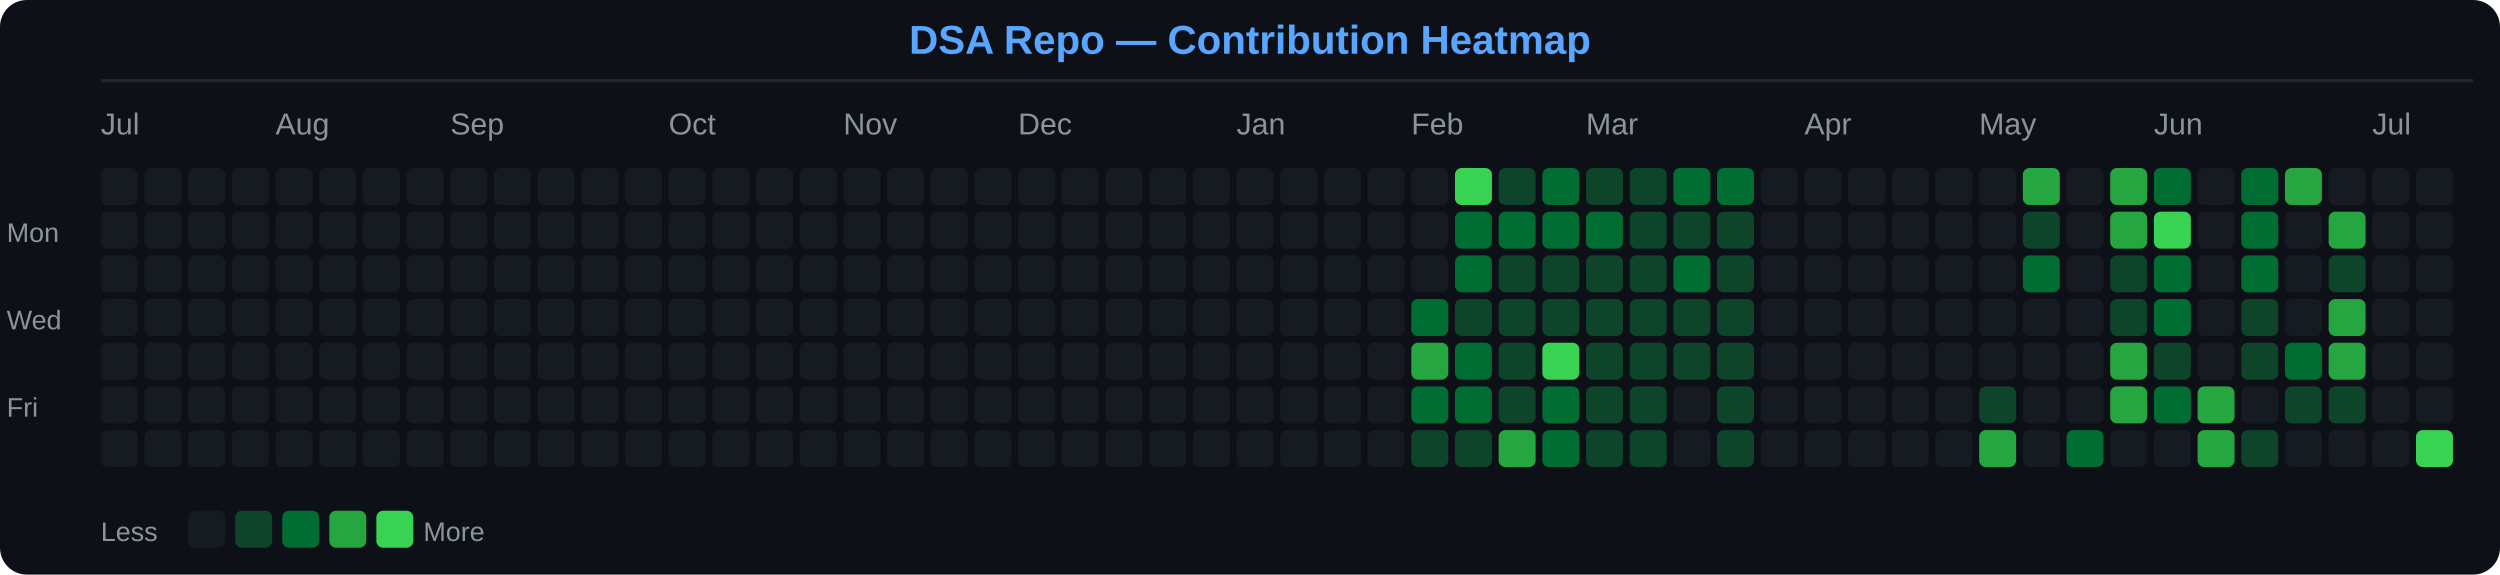
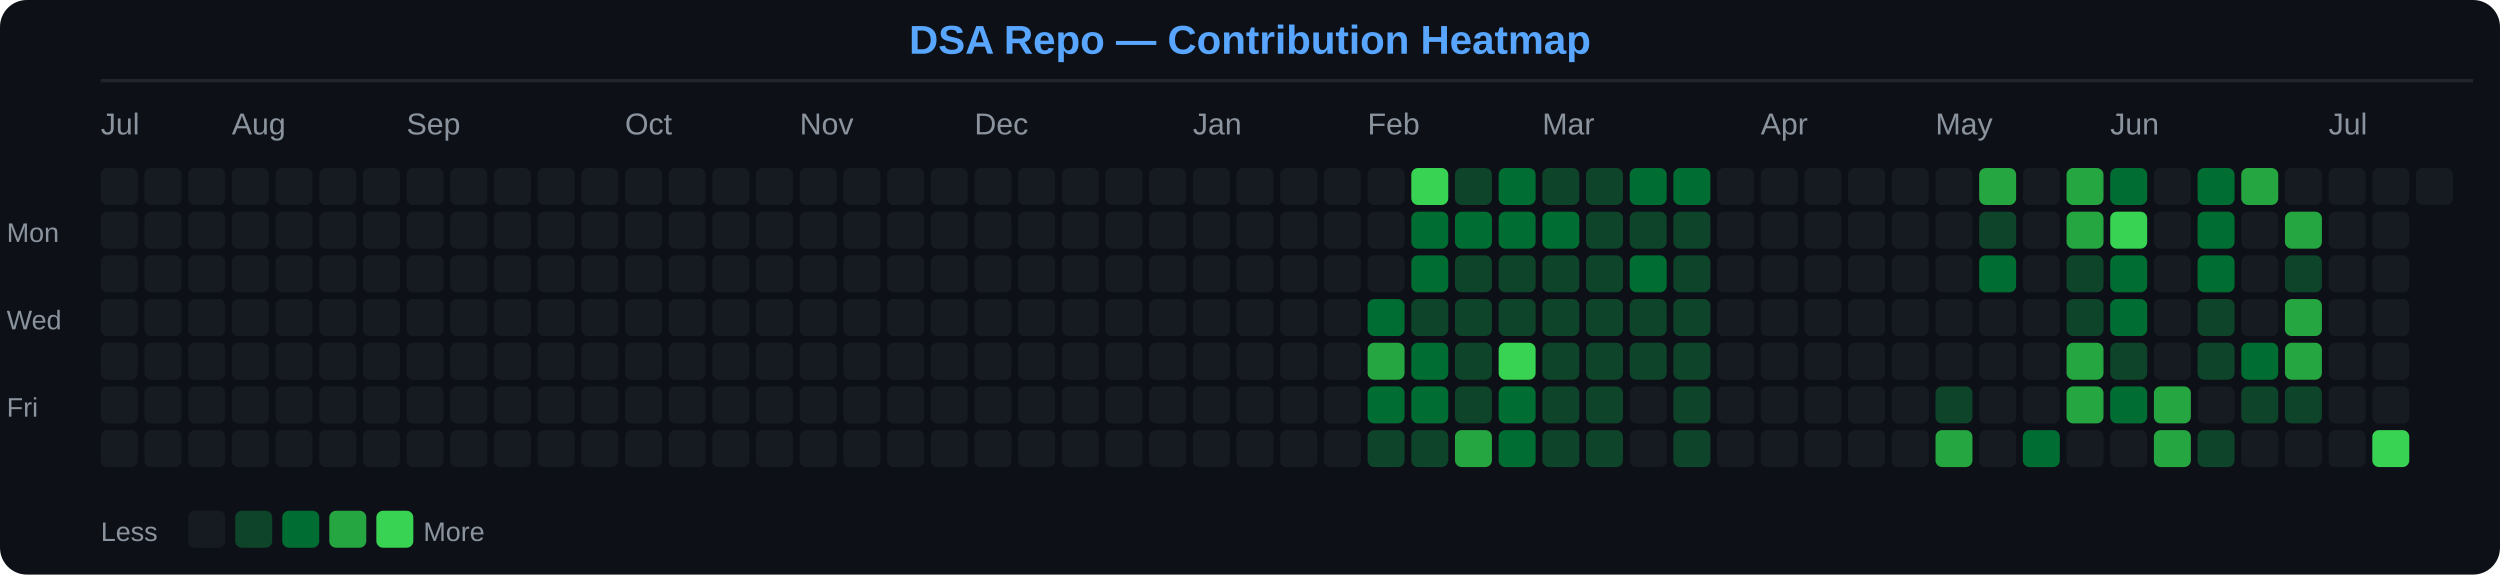
<svg xmlns="http://www.w3.org/2000/svg" width="744" height="171" viewBox="0 0 744 171">
  <rect width="744" height="171" fill="#0d1117" rx="8" />
  <text x="372" y="16" fill="#58a6ff" font-family="Arial,sans-serif" font-size="12" text-anchor="middle" font-weight="bold">DSA Repo — Contribution Heatmap</text>
  <line x1="30" y1="24" x2="736" y2="24" stroke="#21262d" stroke-width="1" />
  <text x="2" y="72" fill="#8b949e" font-family="Arial,sans-serif" font-size="8">Mon</text>
  <text x="2" y="98" fill="#8b949e" font-family="Arial,sans-serif" font-size="8">Wed</text>
  <text x="2" y="124" fill="#8b949e" font-family="Arial,sans-serif" font-size="8">Fri</text>
  <text x="30" y="40" fill="#8b949e" font-family="Arial,sans-serif" font-size="9">Jul</text>
  <rect x="30" y="50" width="11" height="11" rx="2" fill="#161b22" />
  <rect x="30" y="63" width="11" height="11" rx="2" fill="#161b22" />
  <rect x="30" y="76" width="11" height="11" rx="2" fill="#161b22" />
  <rect x="30" y="89" width="11" height="11" rx="2" fill="#161b22" />
  <rect x="30" y="102" width="11" height="11" rx="2" fill="#161b22" />
  <rect x="30" y="115" width="11" height="11" rx="2" fill="#161b22" />
  <rect x="30" y="128" width="11" height="11" rx="2" fill="#161b22" />
  <rect x="43" y="50" width="11" height="11" rx="2" fill="#161b22" />
  <rect x="43" y="63" width="11" height="11" rx="2" fill="#161b22" />
  <rect x="43" y="76" width="11" height="11" rx="2" fill="#161b22" />
  <rect x="43" y="89" width="11" height="11" rx="2" fill="#161b22" />
  <rect x="43" y="102" width="11" height="11" rx="2" fill="#161b22" />
  <rect x="43" y="115" width="11" height="11" rx="2" fill="#161b22" />
  <rect x="43" y="128" width="11" height="11" rx="2" fill="#161b22" />
  <rect x="56" y="50" width="11" height="11" rx="2" fill="#161b22" />
  <rect x="56" y="63" width="11" height="11" rx="2" fill="#161b22" />
  <rect x="56" y="76" width="11" height="11" rx="2" fill="#161b22" />
  <rect x="56" y="89" width="11" height="11" rx="2" fill="#161b22" />
  <rect x="56" y="102" width="11" height="11" rx="2" fill="#161b22" />
  <rect x="56" y="115" width="11" height="11" rx="2" fill="#161b22" />
  <rect x="56" y="128" width="11" height="11" rx="2" fill="#161b22" />
+   <text x="69" y="40" fill="#8b949e" font-family="Arial,sans-serif" font-size="9">Aug</text>
  <rect x="69" y="50" width="11" height="11" rx="2" fill="#161b22" />
  <rect x="69" y="63" width="11" height="11" rx="2" fill="#161b22" />
  <rect x="69" y="76" width="11" height="11" rx="2" fill="#161b22" />
  <rect x="69" y="89" width="11" height="11" rx="2" fill="#161b22" />
  <rect x="69" y="102" width="11" height="11" rx="2" fill="#161b22" />
  <rect x="69" y="115" width="11" height="11" rx="2" fill="#161b22" />
  <rect x="69" y="128" width="11" height="11" rx="2" fill="#161b22" />
-   <text x="82" y="40" fill="#8b949e" font-family="Arial,sans-serif" font-size="9">Aug</text>
  <rect x="82" y="50" width="11" height="11" rx="2" fill="#161b22" />
  <rect x="82" y="63" width="11" height="11" rx="2" fill="#161b22" />
  <rect x="82" y="76" width="11" height="11" rx="2" fill="#161b22" />
  <rect x="82" y="89" width="11" height="11" rx="2" fill="#161b22" />
  <rect x="82" y="102" width="11" height="11" rx="2" fill="#161b22" />
  <rect x="82" y="115" width="11" height="11" rx="2" fill="#161b22" />
  <rect x="82" y="128" width="11" height="11" rx="2" fill="#161b22" />
  <rect x="95" y="50" width="11" height="11" rx="2" fill="#161b22" />
  <rect x="95" y="63" width="11" height="11" rx="2" fill="#161b22" />
  <rect x="95" y="76" width="11" height="11" rx="2" fill="#161b22" />
  <rect x="95" y="89" width="11" height="11" rx="2" fill="#161b22" />
  <rect x="95" y="102" width="11" height="11" rx="2" fill="#161b22" />
  <rect x="95" y="115" width="11" height="11" rx="2" fill="#161b22" />
  <rect x="95" y="128" width="11" height="11" rx="2" fill="#161b22" />
  <rect x="108" y="50" width="11" height="11" rx="2" fill="#161b22" />
  <rect x="108" y="63" width="11" height="11" rx="2" fill="#161b22" />
  <rect x="108" y="76" width="11" height="11" rx="2" fill="#161b22" />
  <rect x="108" y="89" width="11" height="11" rx="2" fill="#161b22" />
  <rect x="108" y="102" width="11" height="11" rx="2" fill="#161b22" />
  <rect x="108" y="115" width="11" height="11" rx="2" fill="#161b22" />
  <rect x="108" y="128" width="11" height="11" rx="2" fill="#161b22" />
+   <text x="121" y="40" fill="#8b949e" font-family="Arial,sans-serif" font-size="9">Sep</text>
  <rect x="121" y="50" width="11" height="11" rx="2" fill="#161b22" />
  <rect x="121" y="63" width="11" height="11" rx="2" fill="#161b22" />
  <rect x="121" y="76" width="11" height="11" rx="2" fill="#161b22" />
  <rect x="121" y="89" width="11" height="11" rx="2" fill="#161b22" />
  <rect x="121" y="102" width="11" height="11" rx="2" fill="#161b22" />
  <rect x="121" y="115" width="11" height="11" rx="2" fill="#161b22" />
  <rect x="121" y="128" width="11" height="11" rx="2" fill="#161b22" />
-   <text x="134" y="40" fill="#8b949e" font-family="Arial,sans-serif" font-size="9">Sep</text>
  <rect x="134" y="50" width="11" height="11" rx="2" fill="#161b22" />
  <rect x="134" y="63" width="11" height="11" rx="2" fill="#161b22" />
  <rect x="134" y="76" width="11" height="11" rx="2" fill="#161b22" />
  <rect x="134" y="89" width="11" height="11" rx="2" fill="#161b22" />
  <rect x="134" y="102" width="11" height="11" rx="2" fill="#161b22" />
  <rect x="134" y="115" width="11" height="11" rx="2" fill="#161b22" />
  <rect x="134" y="128" width="11" height="11" rx="2" fill="#161b22" />
  <rect x="147" y="50" width="11" height="11" rx="2" fill="#161b22" />
  <rect x="147" y="63" width="11" height="11" rx="2" fill="#161b22" />
  <rect x="147" y="76" width="11" height="11" rx="2" fill="#161b22" />
  <rect x="147" y="89" width="11" height="11" rx="2" fill="#161b22" />
  <rect x="147" y="102" width="11" height="11" rx="2" fill="#161b22" />
  <rect x="147" y="115" width="11" height="11" rx="2" fill="#161b22" />
  <rect x="147" y="128" width="11" height="11" rx="2" fill="#161b22" />
  <rect x="160" y="50" width="11" height="11" rx="2" fill="#161b22" />
  <rect x="160" y="63" width="11" height="11" rx="2" fill="#161b22" />
  <rect x="160" y="76" width="11" height="11" rx="2" fill="#161b22" />
  <rect x="160" y="89" width="11" height="11" rx="2" fill="#161b22" />
  <rect x="160" y="102" width="11" height="11" rx="2" fill="#161b22" />
  <rect x="160" y="115" width="11" height="11" rx="2" fill="#161b22" />
  <rect x="160" y="128" width="11" height="11" rx="2" fill="#161b22" />
  <rect x="173" y="50" width="11" height="11" rx="2" fill="#161b22" />
  <rect x="173" y="63" width="11" height="11" rx="2" fill="#161b22" />
  <rect x="173" y="76" width="11" height="11" rx="2" fill="#161b22" />
  <rect x="173" y="89" width="11" height="11" rx="2" fill="#161b22" />
  <rect x="173" y="102" width="11" height="11" rx="2" fill="#161b22" />
  <rect x="173" y="115" width="11" height="11" rx="2" fill="#161b22" />
  <rect x="173" y="128" width="11" height="11" rx="2" fill="#161b22" />
+   <text x="186" y="40" fill="#8b949e" font-family="Arial,sans-serif" font-size="9">Oct</text>
  <rect x="186" y="50" width="11" height="11" rx="2" fill="#161b22" />
  <rect x="186" y="63" width="11" height="11" rx="2" fill="#161b22" />
  <rect x="186" y="76" width="11" height="11" rx="2" fill="#161b22" />
  <rect x="186" y="89" width="11" height="11" rx="2" fill="#161b22" />
  <rect x="186" y="102" width="11" height="11" rx="2" fill="#161b22" />
  <rect x="186" y="115" width="11" height="11" rx="2" fill="#161b22" />
  <rect x="186" y="128" width="11" height="11" rx="2" fill="#161b22" />
-   <text x="199" y="40" fill="#8b949e" font-family="Arial,sans-serif" font-size="9">Oct</text>
  <rect x="199" y="50" width="11" height="11" rx="2" fill="#161b22" />
  <rect x="199" y="63" width="11" height="11" rx="2" fill="#161b22" />
  <rect x="199" y="76" width="11" height="11" rx="2" fill="#161b22" />
  <rect x="199" y="89" width="11" height="11" rx="2" fill="#161b22" />
  <rect x="199" y="102" width="11" height="11" rx="2" fill="#161b22" />
  <rect x="199" y="115" width="11" height="11" rx="2" fill="#161b22" />
  <rect x="199" y="128" width="11" height="11" rx="2" fill="#161b22" />
  <rect x="212" y="50" width="11" height="11" rx="2" fill="#161b22" />
  <rect x="212" y="63" width="11" height="11" rx="2" fill="#161b22" />
  <rect x="212" y="76" width="11" height="11" rx="2" fill="#161b22" />
  <rect x="212" y="89" width="11" height="11" rx="2" fill="#161b22" />
  <rect x="212" y="102" width="11" height="11" rx="2" fill="#161b22" />
  <rect x="212" y="115" width="11" height="11" rx="2" fill="#161b22" />
  <rect x="212" y="128" width="11" height="11" rx="2" fill="#161b22" />
  <rect x="225" y="50" width="11" height="11" rx="2" fill="#161b22" />
  <rect x="225" y="63" width="11" height="11" rx="2" fill="#161b22" />
  <rect x="225" y="76" width="11" height="11" rx="2" fill="#161b22" />
  <rect x="225" y="89" width="11" height="11" rx="2" fill="#161b22" />
  <rect x="225" y="102" width="11" height="11" rx="2" fill="#161b22" />
  <rect x="225" y="115" width="11" height="11" rx="2" fill="#161b22" />
  <rect x="225" y="128" width="11" height="11" rx="2" fill="#161b22" />
+   <text x="238" y="40" fill="#8b949e" font-family="Arial,sans-serif" font-size="9">Nov</text>
  <rect x="238" y="50" width="11" height="11" rx="2" fill="#161b22" />
  <rect x="238" y="63" width="11" height="11" rx="2" fill="#161b22" />
  <rect x="238" y="76" width="11" height="11" rx="2" fill="#161b22" />
  <rect x="238" y="89" width="11" height="11" rx="2" fill="#161b22" />
  <rect x="238" y="102" width="11" height="11" rx="2" fill="#161b22" />
  <rect x="238" y="115" width="11" height="11" rx="2" fill="#161b22" />
  <rect x="238" y="128" width="11" height="11" rx="2" fill="#161b22" />
-   <text x="251" y="40" fill="#8b949e" font-family="Arial,sans-serif" font-size="9">Nov</text>
  <rect x="251" y="50" width="11" height="11" rx="2" fill="#161b22" />
  <rect x="251" y="63" width="11" height="11" rx="2" fill="#161b22" />
  <rect x="251" y="76" width="11" height="11" rx="2" fill="#161b22" />
  <rect x="251" y="89" width="11" height="11" rx="2" fill="#161b22" />
  <rect x="251" y="102" width="11" height="11" rx="2" fill="#161b22" />
  <rect x="251" y="115" width="11" height="11" rx="2" fill="#161b22" />
  <rect x="251" y="128" width="11" height="11" rx="2" fill="#161b22" />
  <rect x="264" y="50" width="11" height="11" rx="2" fill="#161b22" />
  <rect x="264" y="63" width="11" height="11" rx="2" fill="#161b22" />
  <rect x="264" y="76" width="11" height="11" rx="2" fill="#161b22" />
  <rect x="264" y="89" width="11" height="11" rx="2" fill="#161b22" />
  <rect x="264" y="102" width="11" height="11" rx="2" fill="#161b22" />
  <rect x="264" y="115" width="11" height="11" rx="2" fill="#161b22" />
  <rect x="264" y="128" width="11" height="11" rx="2" fill="#161b22" />
  <rect x="277" y="50" width="11" height="11" rx="2" fill="#161b22" />
  <rect x="277" y="63" width="11" height="11" rx="2" fill="#161b22" />
  <rect x="277" y="76" width="11" height="11" rx="2" fill="#161b22" />
  <rect x="277" y="89" width="11" height="11" rx="2" fill="#161b22" />
  <rect x="277" y="102" width="11" height="11" rx="2" fill="#161b22" />
  <rect x="277" y="115" width="11" height="11" rx="2" fill="#161b22" />
  <rect x="277" y="128" width="11" height="11" rx="2" fill="#161b22" />
+   <text x="290" y="40" fill="#8b949e" font-family="Arial,sans-serif" font-size="9">Dec</text>
  <rect x="290" y="50" width="11" height="11" rx="2" fill="#161b22" />
  <rect x="290" y="63" width="11" height="11" rx="2" fill="#161b22" />
  <rect x="290" y="76" width="11" height="11" rx="2" fill="#161b22" />
  <rect x="290" y="89" width="11" height="11" rx="2" fill="#161b22" />
  <rect x="290" y="102" width="11" height="11" rx="2" fill="#161b22" />
  <rect x="290" y="115" width="11" height="11" rx="2" fill="#161b22" />
  <rect x="290" y="128" width="11" height="11" rx="2" fill="#161b22" />
-   <text x="303" y="40" fill="#8b949e" font-family="Arial,sans-serif" font-size="9">Dec</text>
  <rect x="303" y="50" width="11" height="11" rx="2" fill="#161b22" />
  <rect x="303" y="63" width="11" height="11" rx="2" fill="#161b22" />
  <rect x="303" y="76" width="11" height="11" rx="2" fill="#161b22" />
  <rect x="303" y="89" width="11" height="11" rx="2" fill="#161b22" />
  <rect x="303" y="102" width="11" height="11" rx="2" fill="#161b22" />
  <rect x="303" y="115" width="11" height="11" rx="2" fill="#161b22" />
  <rect x="303" y="128" width="11" height="11" rx="2" fill="#161b22" />
  <rect x="316" y="50" width="11" height="11" rx="2" fill="#161b22" />
  <rect x="316" y="63" width="11" height="11" rx="2" fill="#161b22" />
  <rect x="316" y="76" width="11" height="11" rx="2" fill="#161b22" />
  <rect x="316" y="89" width="11" height="11" rx="2" fill="#161b22" />
  <rect x="316" y="102" width="11" height="11" rx="2" fill="#161b22" />
  <rect x="316" y="115" width="11" height="11" rx="2" fill="#161b22" />
  <rect x="316" y="128" width="11" height="11" rx="2" fill="#161b22" />
  <rect x="329" y="50" width="11" height="11" rx="2" fill="#161b22" />
  <rect x="329" y="63" width="11" height="11" rx="2" fill="#161b22" />
  <rect x="329" y="76" width="11" height="11" rx="2" fill="#161b22" />
  <rect x="329" y="89" width="11" height="11" rx="2" fill="#161b22" />
  <rect x="329" y="102" width="11" height="11" rx="2" fill="#161b22" />
  <rect x="329" y="115" width="11" height="11" rx="2" fill="#161b22" />
  <rect x="329" y="128" width="11" height="11" rx="2" fill="#161b22" />
  <rect x="342" y="50" width="11" height="11" rx="2" fill="#161b22" />
  <rect x="342" y="63" width="11" height="11" rx="2" fill="#161b22" />
  <rect x="342" y="76" width="11" height="11" rx="2" fill="#161b22" />
  <rect x="342" y="89" width="11" height="11" rx="2" fill="#161b22" />
  <rect x="342" y="102" width="11" height="11" rx="2" fill="#161b22" />
  <rect x="342" y="115" width="11" height="11" rx="2" fill="#161b22" />
  <rect x="342" y="128" width="11" height="11" rx="2" fill="#161b22" />
+   <text x="355" y="40" fill="#8b949e" font-family="Arial,sans-serif" font-size="9">Jan</text>
  <rect x="355" y="50" width="11" height="11" rx="2" fill="#161b22" />
  <rect x="355" y="63" width="11" height="11" rx="2" fill="#161b22" />
  <rect x="355" y="76" width="11" height="11" rx="2" fill="#161b22" />
  <rect x="355" y="89" width="11" height="11" rx="2" fill="#161b22" />
  <rect x="355" y="102" width="11" height="11" rx="2" fill="#161b22" />
  <rect x="355" y="115" width="11" height="11" rx="2" fill="#161b22" />
  <rect x="355" y="128" width="11" height="11" rx="2" fill="#161b22" />
-   <text x="368" y="40" fill="#8b949e" font-family="Arial,sans-serif" font-size="9">Jan</text>
  <rect x="368" y="50" width="11" height="11" rx="2" fill="#161b22" />
  <rect x="368" y="63" width="11" height="11" rx="2" fill="#161b22" />
  <rect x="368" y="76" width="11" height="11" rx="2" fill="#161b22" />
  <rect x="368" y="89" width="11" height="11" rx="2" fill="#161b22" />
  <rect x="368" y="102" width="11" height="11" rx="2" fill="#161b22" />
  <rect x="368" y="115" width="11" height="11" rx="2" fill="#161b22" />
  <rect x="368" y="128" width="11" height="11" rx="2" fill="#161b22" />
  <rect x="381" y="50" width="11" height="11" rx="2" fill="#161b22" />
  <rect x="381" y="63" width="11" height="11" rx="2" fill="#161b22" />
  <rect x="381" y="76" width="11" height="11" rx="2" fill="#161b22" />
  <rect x="381" y="89" width="11" height="11" rx="2" fill="#161b22" />
  <rect x="381" y="102" width="11" height="11" rx="2" fill="#161b22" />
  <rect x="381" y="115" width="11" height="11" rx="2" fill="#161b22" />
  <rect x="381" y="128" width="11" height="11" rx="2" fill="#161b22" />
  <rect x="394" y="50" width="11" height="11" rx="2" fill="#161b22" />
  <rect x="394" y="63" width="11" height="11" rx="2" fill="#161b22" />
  <rect x="394" y="76" width="11" height="11" rx="2" fill="#161b22" />
  <rect x="394" y="89" width="11" height="11" rx="2" fill="#161b22" />
  <rect x="394" y="102" width="11" height="11" rx="2" fill="#161b22" />
  <rect x="394" y="115" width="11" height="11" rx="2" fill="#161b22" />
  <rect x="394" y="128" width="11" height="11" rx="2" fill="#161b22" />
+   <text x="407" y="40" fill="#8b949e" font-family="Arial,sans-serif" font-size="9">Feb</text>
  <rect x="407" y="50" width="11" height="11" rx="2" fill="#161b22" />
  <rect x="407" y="63" width="11" height="11" rx="2" fill="#161b22" />
  <rect x="407" y="76" width="11" height="11" rx="2" fill="#161b22" />
-   <rect x="407" y="89" width="11" height="11" rx="2" fill="#161b22" />
-   <rect x="407" y="102" width="11" height="11" rx="2" fill="#161b22" />
-   <rect x="407" y="115" width="11" height="11" rx="2" fill="#161b22" />
-   <rect x="407" y="128" width="11" height="11" rx="2" fill="#161b22" />
-   <text x="420" y="40" fill="#8b949e" font-family="Arial,sans-serif" font-size="9">Feb</text>
-   <rect x="420" y="50" width="11" height="11" rx="2" fill="#161b22" />
-   <rect x="420" y="63" width="11" height="11" rx="2" fill="#161b22" />
-   <rect x="420" y="76" width="11" height="11" rx="2" fill="#161b22" />
-   <rect x="420" y="89" width="11" height="11" rx="2" fill="#006d32" />
-   <rect x="420" y="102" width="11" height="11" rx="2" fill="#26a641" />
+   <rect x="407" y="89" width="11" height="11" rx="2" fill="#006d32" />
+   <rect x="407" y="102" width="11" height="11" rx="2" fill="#26a641" />
+   <rect x="407" y="115" width="11" height="11" rx="2" fill="#006d32" />
+   <rect x="407" y="128" width="11" height="11" rx="2" fill="#0e4429" />
+   <rect x="420" y="50" width="11" height="11" rx="2" fill="#39d353" />
+   <rect x="420" y="63" width="11" height="11" rx="2" fill="#006d32" />
+   <rect x="420" y="76" width="11" height="11" rx="2" fill="#006d32" />
+   <rect x="420" y="89" width="11" height="11" rx="2" fill="#0e4429" />
+   <rect x="420" y="102" width="11" height="11" rx="2" fill="#006d32" />
  <rect x="420" y="115" width="11" height="11" rx="2" fill="#006d32" />
  <rect x="420" y="128" width="11" height="11" rx="2" fill="#0e4429" />
-   <rect x="433" y="50" width="11" height="11" rx="2" fill="#39d353" />
+   <rect x="433" y="50" width="11" height="11" rx="2" fill="#0e4429" />
  <rect x="433" y="63" width="11" height="11" rx="2" fill="#006d32" />
-   <rect x="433" y="76" width="11" height="11" rx="2" fill="#006d32" />
+   <rect x="433" y="76" width="11" height="11" rx="2" fill="#0e4429" />
  <rect x="433" y="89" width="11" height="11" rx="2" fill="#0e4429" />
-   <rect x="433" y="102" width="11" height="11" rx="2" fill="#006d32" />
-   <rect x="433" y="115" width="11" height="11" rx="2" fill="#006d32" />
-   <rect x="433" y="128" width="11" height="11" rx="2" fill="#0e4429" />
-   <rect x="446" y="50" width="11" height="11" rx="2" fill="#0e4429" />
+   <rect x="433" y="102" width="11" height="11" rx="2" fill="#0e4429" />
+   <rect x="433" y="115" width="11" height="11" rx="2" fill="#0e4429" />
+   <rect x="433" y="128" width="11" height="11" rx="2" fill="#26a641" />
+   <rect x="446" y="50" width="11" height="11" rx="2" fill="#006d32" />
  <rect x="446" y="63" width="11" height="11" rx="2" fill="#006d32" />
  <rect x="446" y="76" width="11" height="11" rx="2" fill="#0e4429" />
  <rect x="446" y="89" width="11" height="11" rx="2" fill="#0e4429" />
-   <rect x="446" y="102" width="11" height="11" rx="2" fill="#0e4429" />
-   <rect x="446" y="115" width="11" height="11" rx="2" fill="#0e4429" />
-   <rect x="446" y="128" width="11" height="11" rx="2" fill="#26a641" />
-   <rect x="459" y="50" width="11" height="11" rx="2" fill="#006d32" />
+   <rect x="446" y="102" width="11" height="11" rx="2" fill="#39d353" />
+   <rect x="446" y="115" width="11" height="11" rx="2" fill="#006d32" />
+   <rect x="446" y="128" width="11" height="11" rx="2" fill="#006d32" />
+   <text x="459" y="40" fill="#8b949e" font-family="Arial,sans-serif" font-size="9">Mar</text>
+   <rect x="459" y="50" width="11" height="11" rx="2" fill="#0e4429" />
  <rect x="459" y="63" width="11" height="11" rx="2" fill="#006d32" />
  <rect x="459" y="76" width="11" height="11" rx="2" fill="#0e4429" />
  <rect x="459" y="89" width="11" height="11" rx="2" fill="#0e4429" />
-   <rect x="459" y="102" width="11" height="11" rx="2" fill="#39d353" />
-   <rect x="459" y="115" width="11" height="11" rx="2" fill="#006d32" />
-   <rect x="459" y="128" width="11" height="11" rx="2" fill="#006d32" />
-   <text x="472" y="40" fill="#8b949e" font-family="Arial,sans-serif" font-size="9">Mar</text>
+   <rect x="459" y="102" width="11" height="11" rx="2" fill="#0e4429" />
+   <rect x="459" y="115" width="11" height="11" rx="2" fill="#0e4429" />
+   <rect x="459" y="128" width="11" height="11" rx="2" fill="#0e4429" />
  <rect x="472" y="50" width="11" height="11" rx="2" fill="#0e4429" />
-   <rect x="472" y="63" width="11" height="11" rx="2" fill="#006d32" />
+   <rect x="472" y="63" width="11" height="11" rx="2" fill="#0e4429" />
  <rect x="472" y="76" width="11" height="11" rx="2" fill="#0e4429" />
  <rect x="472" y="89" width="11" height="11" rx="2" fill="#0e4429" />
  <rect x="472" y="102" width="11" height="11" rx="2" fill="#0e4429" />
  <rect x="472" y="115" width="11" height="11" rx="2" fill="#0e4429" />
  <rect x="472" y="128" width="11" height="11" rx="2" fill="#0e4429" />
-   <rect x="485" y="50" width="11" height="11" rx="2" fill="#0e4429" />
+   <rect x="485" y="50" width="11" height="11" rx="2" fill="#006d32" />
  <rect x="485" y="63" width="11" height="11" rx="2" fill="#0e4429" />
-   <rect x="485" y="76" width="11" height="11" rx="2" fill="#0e4429" />
+   <rect x="485" y="76" width="11" height="11" rx="2" fill="#006d32" />
  <rect x="485" y="89" width="11" height="11" rx="2" fill="#0e4429" />
  <rect x="485" y="102" width="11" height="11" rx="2" fill="#0e4429" />
-   <rect x="485" y="115" width="11" height="11" rx="2" fill="#0e4429" />
-   <rect x="485" y="128" width="11" height="11" rx="2" fill="#0e4429" />
+   <rect x="485" y="115" width="11" height="11" rx="2" fill="#161b22" />
+   <rect x="485" y="128" width="11" height="11" rx="2" fill="#161b22" />
  <rect x="498" y="50" width="11" height="11" rx="2" fill="#006d32" />
  <rect x="498" y="63" width="11" height="11" rx="2" fill="#0e4429" />
-   <rect x="498" y="76" width="11" height="11" rx="2" fill="#006d32" />
+   <rect x="498" y="76" width="11" height="11" rx="2" fill="#0e4429" />
  <rect x="498" y="89" width="11" height="11" rx="2" fill="#0e4429" />
  <rect x="498" y="102" width="11" height="11" rx="2" fill="#0e4429" />
-   <rect x="498" y="115" width="11" height="11" rx="2" fill="#161b22" />
-   <rect x="498" y="128" width="11" height="11" rx="2" fill="#161b22" />
-   <rect x="511" y="50" width="11" height="11" rx="2" fill="#006d32" />
-   <rect x="511" y="63" width="11" height="11" rx="2" fill="#0e4429" />
-   <rect x="511" y="76" width="11" height="11" rx="2" fill="#0e4429" />
-   <rect x="511" y="89" width="11" height="11" rx="2" fill="#0e4429" />
-   <rect x="511" y="102" width="11" height="11" rx="2" fill="#0e4429" />
-   <rect x="511" y="115" width="11" height="11" rx="2" fill="#0e4429" />
-   <rect x="511" y="128" width="11" height="11" rx="2" fill="#0e4429" />
+   <rect x="498" y="115" width="11" height="11" rx="2" fill="#0e4429" />
+   <rect x="498" y="128" width="11" height="11" rx="2" fill="#0e4429" />
+   <rect x="511" y="50" width="11" height="11" rx="2" fill="#161b22" />
+   <rect x="511" y="63" width="11" height="11" rx="2" fill="#161b22" />
+   <rect x="511" y="76" width="11" height="11" rx="2" fill="#161b22" />
+   <rect x="511" y="89" width="11" height="11" rx="2" fill="#161b22" />
+   <rect x="511" y="102" width="11" height="11" rx="2" fill="#161b22" />
+   <rect x="511" y="115" width="11" height="11" rx="2" fill="#161b22" />
+   <rect x="511" y="128" width="11" height="11" rx="2" fill="#161b22" />
+   <text x="524" y="40" fill="#8b949e" font-family="Arial,sans-serif" font-size="9">Apr</text>
  <rect x="524" y="50" width="11" height="11" rx="2" fill="#161b22" />
  <rect x="524" y="63" width="11" height="11" rx="2" fill="#161b22" />
  <rect x="524" y="76" width="11" height="11" rx="2" fill="#161b22" />
  <rect x="524" y="89" width="11" height="11" rx="2" fill="#161b22" />
  <rect x="524" y="102" width="11" height="11" rx="2" fill="#161b22" />
  <rect x="524" y="115" width="11" height="11" rx="2" fill="#161b22" />
  <rect x="524" y="128" width="11" height="11" rx="2" fill="#161b22" />
-   <text x="537" y="40" fill="#8b949e" font-family="Arial,sans-serif" font-size="9">Apr</text>
  <rect x="537" y="50" width="11" height="11" rx="2" fill="#161b22" />
  <rect x="537" y="63" width="11" height="11" rx="2" fill="#161b22" />
  <rect x="537" y="76" width="11" height="11" rx="2" fill="#161b22" />
  <rect x="537" y="89" width="11" height="11" rx="2" fill="#161b22" />
  <rect x="537" y="102" width="11" height="11" rx="2" fill="#161b22" />
  <rect x="537" y="115" width="11" height="11" rx="2" fill="#161b22" />
  <rect x="537" y="128" width="11" height="11" rx="2" fill="#161b22" />
  <rect x="550" y="50" width="11" height="11" rx="2" fill="#161b22" />
  <rect x="550" y="63" width="11" height="11" rx="2" fill="#161b22" />
  <rect x="550" y="76" width="11" height="11" rx="2" fill="#161b22" />
  <rect x="550" y="89" width="11" height="11" rx="2" fill="#161b22" />
  <rect x="550" y="102" width="11" height="11" rx="2" fill="#161b22" />
  <rect x="550" y="115" width="11" height="11" rx="2" fill="#161b22" />
  <rect x="550" y="128" width="11" height="11" rx="2" fill="#161b22" />
  <rect x="563" y="50" width="11" height="11" rx="2" fill="#161b22" />
  <rect x="563" y="63" width="11" height="11" rx="2" fill="#161b22" />
  <rect x="563" y="76" width="11" height="11" rx="2" fill="#161b22" />
  <rect x="563" y="89" width="11" height="11" rx="2" fill="#161b22" />
  <rect x="563" y="102" width="11" height="11" rx="2" fill="#161b22" />
  <rect x="563" y="115" width="11" height="11" rx="2" fill="#161b22" />
  <rect x="563" y="128" width="11" height="11" rx="2" fill="#161b22" />
+   <text x="576" y="40" fill="#8b949e" font-family="Arial,sans-serif" font-size="9">May</text>
  <rect x="576" y="50" width="11" height="11" rx="2" fill="#161b22" />
  <rect x="576" y="63" width="11" height="11" rx="2" fill="#161b22" />
  <rect x="576" y="76" width="11" height="11" rx="2" fill="#161b22" />
  <rect x="576" y="89" width="11" height="11" rx="2" fill="#161b22" />
  <rect x="576" y="102" width="11" height="11" rx="2" fill="#161b22" />
-   <rect x="576" y="115" width="11" height="11" rx="2" fill="#161b22" />
-   <rect x="576" y="128" width="11" height="11" rx="2" fill="#161b22" />
-   <text x="589" y="40" fill="#8b949e" font-family="Arial,sans-serif" font-size="9">May</text>
-   <rect x="589" y="50" width="11" height="11" rx="2" fill="#161b22" />
-   <rect x="589" y="63" width="11" height="11" rx="2" fill="#161b22" />
-   <rect x="589" y="76" width="11" height="11" rx="2" fill="#161b22" />
+   <rect x="576" y="115" width="11" height="11" rx="2" fill="#0e4429" />
+   <rect x="576" y="128" width="11" height="11" rx="2" fill="#26a641" />
+   <rect x="589" y="50" width="11" height="11" rx="2" fill="#26a641" />
+   <rect x="589" y="63" width="11" height="11" rx="2" fill="#0e4429" />
+   <rect x="589" y="76" width="11" height="11" rx="2" fill="#006d32" />
  <rect x="589" y="89" width="11" height="11" rx="2" fill="#161b22" />
  <rect x="589" y="102" width="11" height="11" rx="2" fill="#161b22" />
-   <rect x="589" y="115" width="11" height="11" rx="2" fill="#0e4429" />
-   <rect x="589" y="128" width="11" height="11" rx="2" fill="#26a641" />
-   <rect x="602" y="50" width="11" height="11" rx="2" fill="#26a641" />
-   <rect x="602" y="63" width="11" height="11" rx="2" fill="#0e4429" />
-   <rect x="602" y="76" width="11" height="11" rx="2" fill="#006d32" />
+   <rect x="589" y="115" width="11" height="11" rx="2" fill="#161b22" />
+   <rect x="589" y="128" width="11" height="11" rx="2" fill="#161b22" />
+   <rect x="602" y="50" width="11" height="11" rx="2" fill="#161b22" />
+   <rect x="602" y="63" width="11" height="11" rx="2" fill="#161b22" />
+   <rect x="602" y="76" width="11" height="11" rx="2" fill="#161b22" />
  <rect x="602" y="89" width="11" height="11" rx="2" fill="#161b22" />
  <rect x="602" y="102" width="11" height="11" rx="2" fill="#161b22" />
  <rect x="602" y="115" width="11" height="11" rx="2" fill="#161b22" />
-   <rect x="602" y="128" width="11" height="11" rx="2" fill="#161b22" />
-   <rect x="615" y="50" width="11" height="11" rx="2" fill="#161b22" />
-   <rect x="615" y="63" width="11" height="11" rx="2" fill="#161b22" />
-   <rect x="615" y="76" width="11" height="11" rx="2" fill="#161b22" />
-   <rect x="615" y="89" width="11" height="11" rx="2" fill="#161b22" />
-   <rect x="615" y="102" width="11" height="11" rx="2" fill="#161b22" />
-   <rect x="615" y="115" width="11" height="11" rx="2" fill="#161b22" />
-   <rect x="615" y="128" width="11" height="11" rx="2" fill="#006d32" />
-   <rect x="628" y="50" width="11" height="11" rx="2" fill="#26a641" />
-   <rect x="628" y="63" width="11" height="11" rx="2" fill="#26a641" />
-   <rect x="628" y="76" width="11" height="11" rx="2" fill="#0e4429" />
-   <rect x="628" y="89" width="11" height="11" rx="2" fill="#0e4429" />
-   <rect x="628" y="102" width="11" height="11" rx="2" fill="#26a641" />
-   <rect x="628" y="115" width="11" height="11" rx="2" fill="#26a641" />
+   <rect x="602" y="128" width="11" height="11" rx="2" fill="#006d32" />
+   <rect x="615" y="50" width="11" height="11" rx="2" fill="#26a641" />
+   <rect x="615" y="63" width="11" height="11" rx="2" fill="#26a641" />
+   <rect x="615" y="76" width="11" height="11" rx="2" fill="#0e4429" />
+   <rect x="615" y="89" width="11" height="11" rx="2" fill="#0e4429" />
+   <rect x="615" y="102" width="11" height="11" rx="2" fill="#26a641" />
+   <rect x="615" y="115" width="11" height="11" rx="2" fill="#26a641" />
+   <rect x="615" y="128" width="11" height="11" rx="2" fill="#161b22" />
+   <text x="628" y="40" fill="#8b949e" font-family="Arial,sans-serif" font-size="9">Jun</text>
+   <rect x="628" y="50" width="11" height="11" rx="2" fill="#006d32" />
+   <rect x="628" y="63" width="11" height="11" rx="2" fill="#39d353" />
+   <rect x="628" y="76" width="11" height="11" rx="2" fill="#006d32" />
+   <rect x="628" y="89" width="11" height="11" rx="2" fill="#006d32" />
+   <rect x="628" y="102" width="11" height="11" rx="2" fill="#0e4429" />
+   <rect x="628" y="115" width="11" height="11" rx="2" fill="#006d32" />
  <rect x="628" y="128" width="11" height="11" rx="2" fill="#161b22" />
-   <text x="641" y="40" fill="#8b949e" font-family="Arial,sans-serif" font-size="9">Jun</text>
-   <rect x="641" y="50" width="11" height="11" rx="2" fill="#006d32" />
-   <rect x="641" y="63" width="11" height="11" rx="2" fill="#39d353" />
-   <rect x="641" y="76" width="11" height="11" rx="2" fill="#006d32" />
-   <rect x="641" y="89" width="11" height="11" rx="2" fill="#006d32" />
-   <rect x="641" y="102" width="11" height="11" rx="2" fill="#0e4429" />
-   <rect x="641" y="115" width="11" height="11" rx="2" fill="#006d32" />
-   <rect x="641" y="128" width="11" height="11" rx="2" fill="#161b22" />
-   <rect x="654" y="50" width="11" height="11" rx="2" fill="#161b22" />
-   <rect x="654" y="63" width="11" height="11" rx="2" fill="#161b22" />
-   <rect x="654" y="76" width="11" height="11" rx="2" fill="#161b22" />
-   <rect x="654" y="89" width="11" height="11" rx="2" fill="#161b22" />
-   <rect x="654" y="102" width="11" height="11" rx="2" fill="#161b22" />
-   <rect x="654" y="115" width="11" height="11" rx="2" fill="#26a641" />
-   <rect x="654" y="128" width="11" height="11" rx="2" fill="#26a641" />
-   <rect x="667" y="50" width="11" height="11" rx="2" fill="#006d32" />
-   <rect x="667" y="63" width="11" height="11" rx="2" fill="#006d32" />
-   <rect x="667" y="76" width="11" height="11" rx="2" fill="#006d32" />
-   <rect x="667" y="89" width="11" height="11" rx="2" fill="#0e4429" />
-   <rect x="667" y="102" width="11" height="11" rx="2" fill="#0e4429" />
-   <rect x="667" y="115" width="11" height="11" rx="2" fill="#161b22" />
-   <rect x="667" y="128" width="11" height="11" rx="2" fill="#0e4429" />
-   <rect x="680" y="50" width="11" height="11" rx="2" fill="#26a641" />
-   <rect x="680" y="63" width="11" height="11" rx="2" fill="#161b22" />
-   <rect x="680" y="76" width="11" height="11" rx="2" fill="#161b22" />
-   <rect x="680" y="89" width="11" height="11" rx="2" fill="#161b22" />
-   <rect x="680" y="102" width="11" height="11" rx="2" fill="#006d32" />
+   <rect x="641" y="50" width="11" height="11" rx="2" fill="#161b22" />
+   <rect x="641" y="63" width="11" height="11" rx="2" fill="#161b22" />
+   <rect x="641" y="76" width="11" height="11" rx="2" fill="#161b22" />
+   <rect x="641" y="89" width="11" height="11" rx="2" fill="#161b22" />
+   <rect x="641" y="102" width="11" height="11" rx="2" fill="#161b22" />
+   <rect x="641" y="115" width="11" height="11" rx="2" fill="#26a641" />
+   <rect x="641" y="128" width="11" height="11" rx="2" fill="#26a641" />
+   <rect x="654" y="50" width="11" height="11" rx="2" fill="#006d32" />
+   <rect x="654" y="63" width="11" height="11" rx="2" fill="#006d32" />
+   <rect x="654" y="76" width="11" height="11" rx="2" fill="#006d32" />
+   <rect x="654" y="89" width="11" height="11" rx="2" fill="#0e4429" />
+   <rect x="654" y="102" width="11" height="11" rx="2" fill="#0e4429" />
+   <rect x="654" y="115" width="11" height="11" rx="2" fill="#161b22" />
+   <rect x="654" y="128" width="11" height="11" rx="2" fill="#0e4429" />
+   <rect x="667" y="50" width="11" height="11" rx="2" fill="#26a641" />
+   <rect x="667" y="63" width="11" height="11" rx="2" fill="#161b22" />
+   <rect x="667" y="76" width="11" height="11" rx="2" fill="#161b22" />
+   <rect x="667" y="89" width="11" height="11" rx="2" fill="#161b22" />
+   <rect x="667" y="102" width="11" height="11" rx="2" fill="#006d32" />
+   <rect x="667" y="115" width="11" height="11" rx="2" fill="#0e4429" />
+   <rect x="667" y="128" width="11" height="11" rx="2" fill="#161b22" />
+   <rect x="680" y="50" width="11" height="11" rx="2" fill="#161b22" />
+   <rect x="680" y="63" width="11" height="11" rx="2" fill="#26a641" />
+   <rect x="680" y="76" width="11" height="11" rx="2" fill="#0e4429" />
+   <rect x="680" y="89" width="11" height="11" rx="2" fill="#26a641" />
+   <rect x="680" y="102" width="11" height="11" rx="2" fill="#26a641" />
  <rect x="680" y="115" width="11" height="11" rx="2" fill="#0e4429" />
  <rect x="680" y="128" width="11" height="11" rx="2" fill="#161b22" />
+   <text x="693" y="40" fill="#8b949e" font-family="Arial,sans-serif" font-size="9">Jul</text>
  <rect x="693" y="50" width="11" height="11" rx="2" fill="#161b22" />
-   <rect x="693" y="63" width="11" height="11" rx="2" fill="#26a641" />
-   <rect x="693" y="76" width="11" height="11" rx="2" fill="#0e4429" />
-   <rect x="693" y="89" width="11" height="11" rx="2" fill="#26a641" />
-   <rect x="693" y="102" width="11" height="11" rx="2" fill="#26a641" />
-   <rect x="693" y="115" width="11" height="11" rx="2" fill="#0e4429" />
+   <rect x="693" y="63" width="11" height="11" rx="2" fill="#161b22" />
+   <rect x="693" y="76" width="11" height="11" rx="2" fill="#161b22" />
+   <rect x="693" y="89" width="11" height="11" rx="2" fill="#161b22" />
+   <rect x="693" y="102" width="11" height="11" rx="2" fill="#161b22" />
+   <rect x="693" y="115" width="11" height="11" rx="2" fill="#161b22" />
  <rect x="693" y="128" width="11" height="11" rx="2" fill="#161b22" />
-   <text x="706" y="40" fill="#8b949e" font-family="Arial,sans-serif" font-size="9">Jul</text>
  <rect x="706" y="50" width="11" height="11" rx="2" fill="#161b22" />
  <rect x="706" y="63" width="11" height="11" rx="2" fill="#161b22" />
  <rect x="706" y="76" width="11" height="11" rx="2" fill="#161b22" />
  <rect x="706" y="89" width="11" height="11" rx="2" fill="#161b22" />
  <rect x="706" y="102" width="11" height="11" rx="2" fill="#161b22" />
  <rect x="706" y="115" width="11" height="11" rx="2" fill="#161b22" />
-   <rect x="706" y="128" width="11" height="11" rx="2" fill="#161b22" />
+   <rect x="706" y="128" width="11" height="11" rx="2" fill="#39d353" />
  <rect x="719" y="50" width="11" height="11" rx="2" fill="#161b22" />
-   <rect x="719" y="63" width="11" height="11" rx="2" fill="#161b22" />
-   <rect x="719" y="76" width="11" height="11" rx="2" fill="#161b22" />
-   <rect x="719" y="89" width="11" height="11" rx="2" fill="#161b22" />
-   <rect x="719" y="102" width="11" height="11" rx="2" fill="#161b22" />
-   <rect x="719" y="115" width="11" height="11" rx="2" fill="#161b22" />
-   <rect x="719" y="128" width="11" height="11" rx="2" fill="#39d353" />
  <text x="30" y="161" fill="#8b949e" font-family="Arial,sans-serif" font-size="8">Less</text>
  <rect x="56" y="152" width="11" height="11" rx="2" fill="#161b22" />
  <rect x="70" y="152" width="11" height="11" rx="2" fill="#0e4429" />
  <rect x="84" y="152" width="11" height="11" rx="2" fill="#006d32" />
  <rect x="98" y="152" width="11" height="11" rx="2" fill="#26a641" />
  <rect x="112" y="152" width="11" height="11" rx="2" fill="#39d353" />
  <text x="126" y="161" fill="#8b949e" font-family="Arial,sans-serif" font-size="8">More</text>
</svg>
